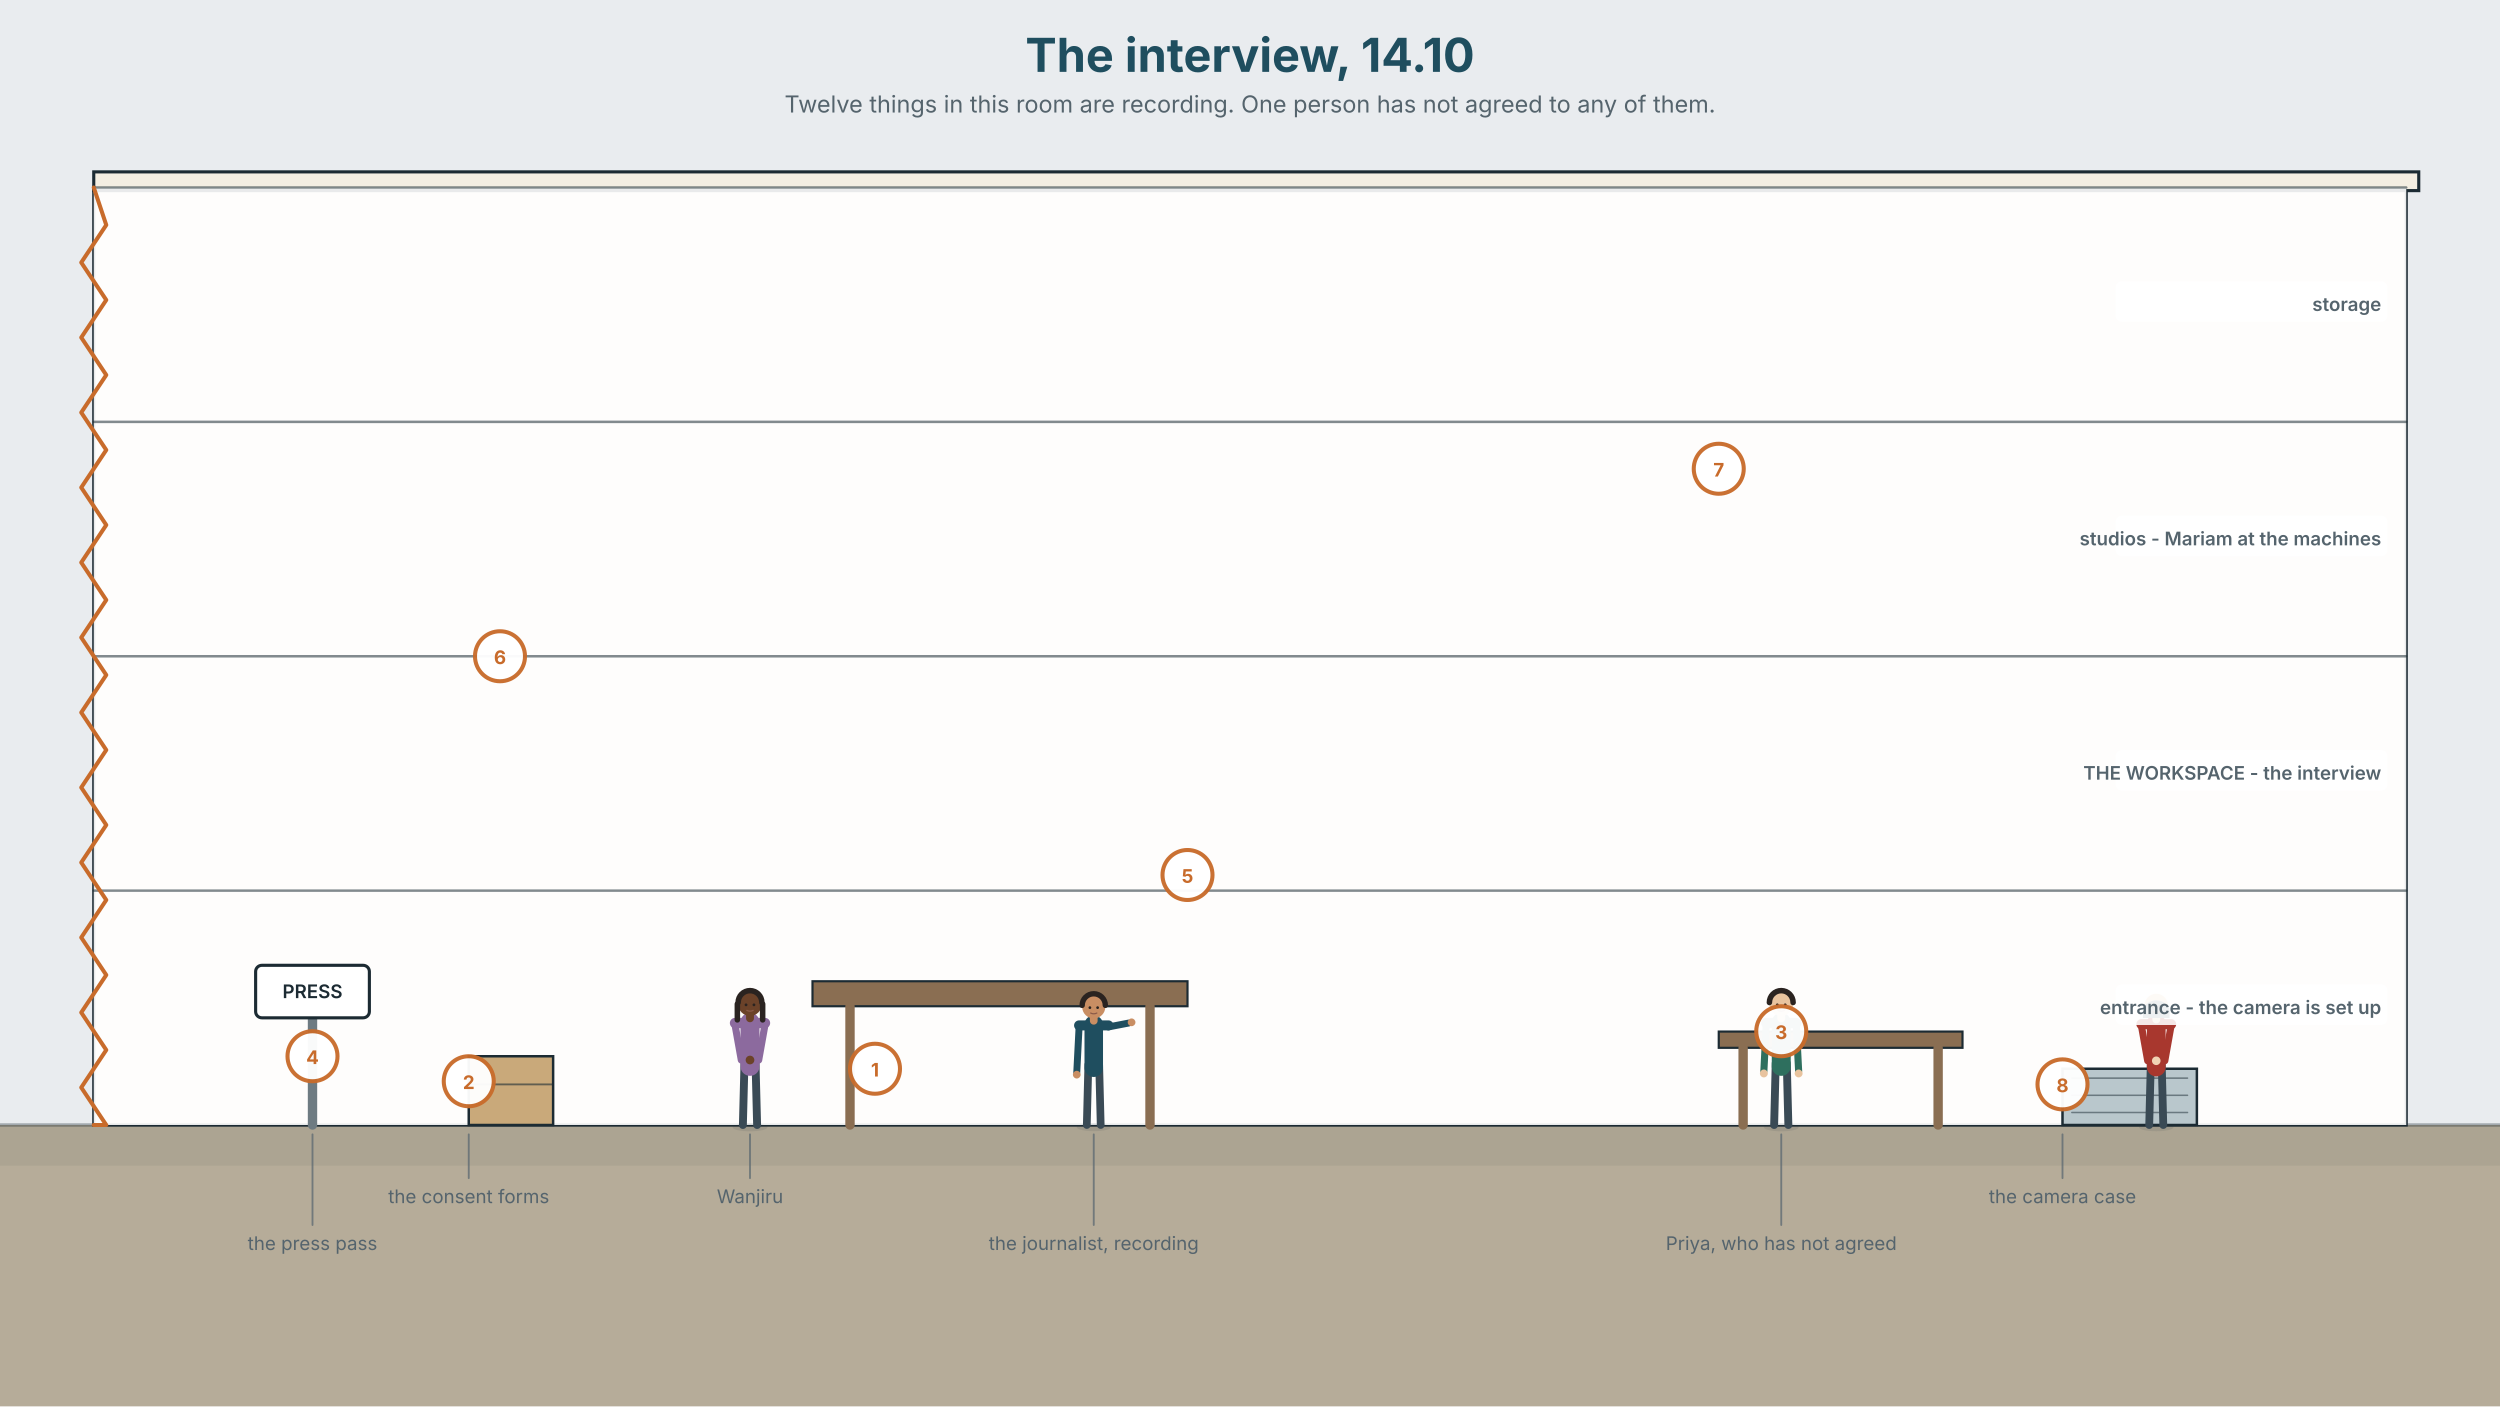
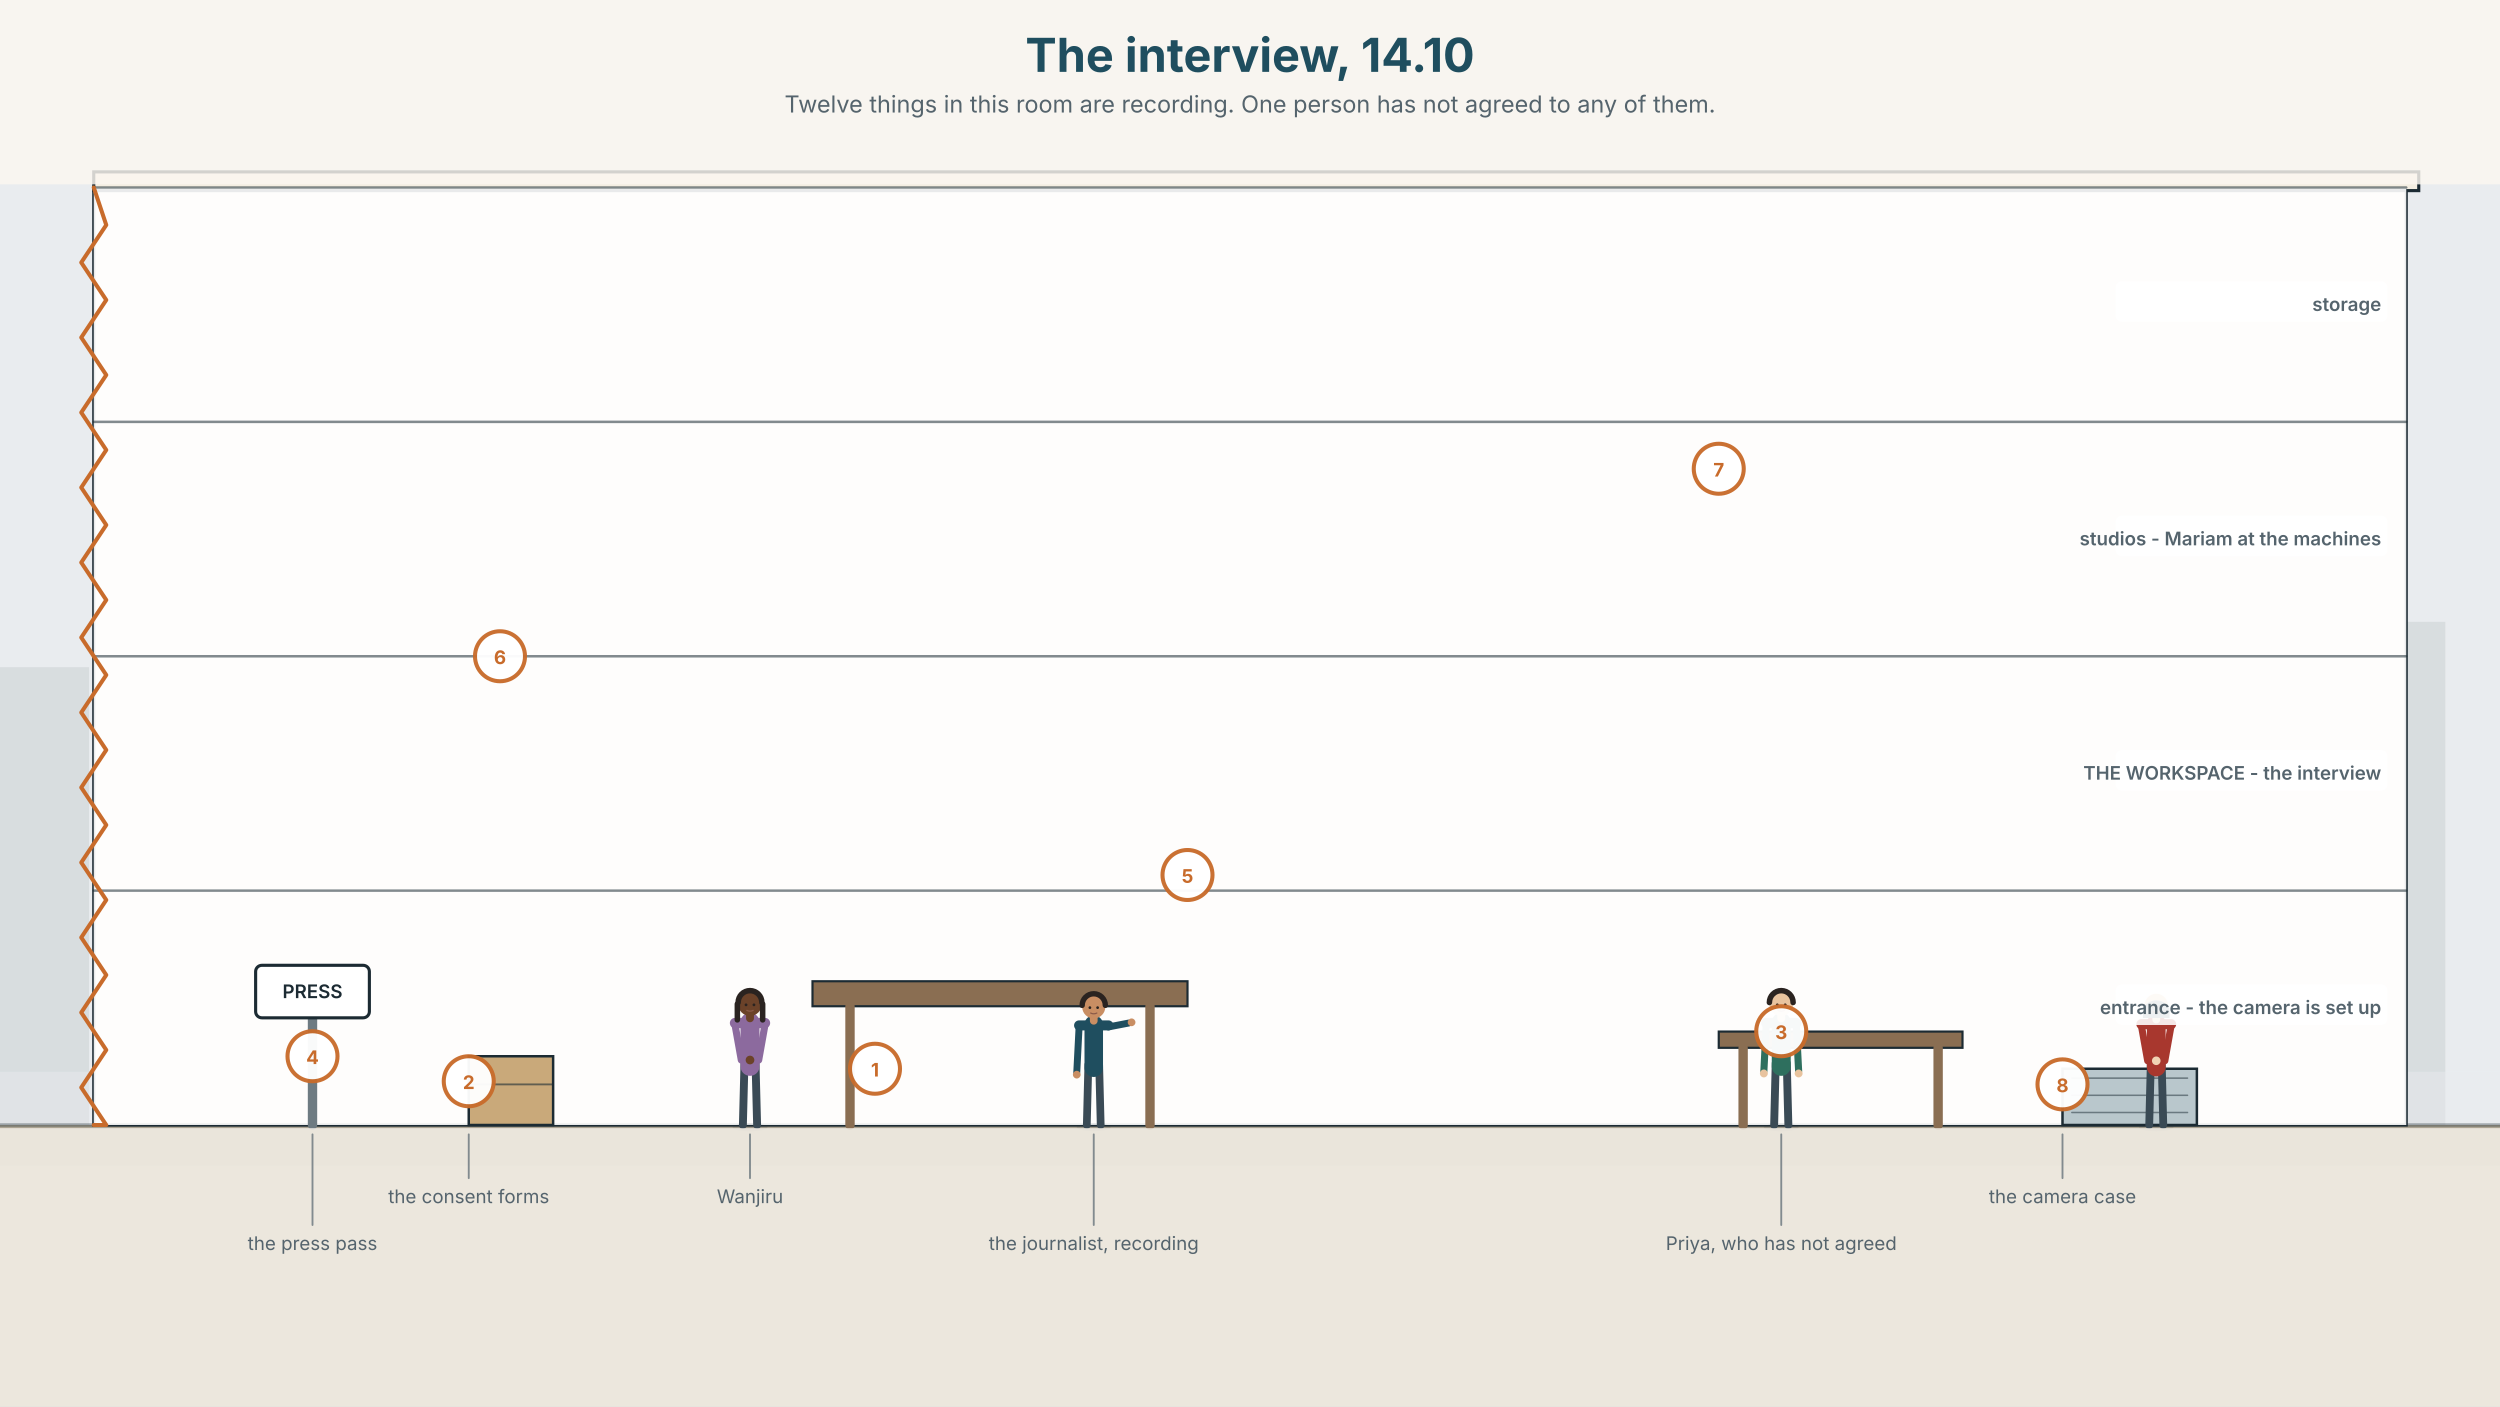
<svg xmlns="http://www.w3.org/2000/svg" width="1600" height="900" viewBox="0 0 1600 900">
  <g id="00_ground">
    <rect x="0" y="0" width="1600" height="900" rx="0" fill="#FBF7F0" />
  </g>
  <g id="10_context">
    <rect x="0" y="0" width="1600" height="720" rx="0" fill="#E9ECEF" />
+     <rect x="-40" y="427" width="97" height="293" rx="0" fill="#1C2B33" stroke="none" stroke-width="1.5" opacity="0.085" />
+     <rect x="84" y="459" width="134" height="261" rx="0" fill="#1C2B33" stroke="none" stroke-width="1.5" opacity="0.085" />
+     <rect x="258" y="491" width="171" height="229" rx="0" fill="#1C2B33" stroke="none" stroke-width="1.5" opacity="0.085" />
+     <rect x="300.75" y="475" width="51.3" height="16" rx="0" fill="#1C2B33" stroke="none" stroke-width="1.5" opacity="0.085" />
+     <rect x="482" y="523" width="208" height="197" rx="0" fill="#1C2B33" stroke="none" stroke-width="1.5" opacity="0.085" />
+     <rect x="716" y="555" width="95" height="165" rx="0" fill="#1C2B33" stroke="none" stroke-width="1.5" opacity="0.085" />
+     <rect x="850" y="587" width="132" height="133" rx="0" fill="#1C2B33" stroke="none" stroke-width="1.5" opacity="0.085" />
+     <rect x="883.0" y="571" width="39.6" height="16" rx="0" fill="#1C2B33" stroke="none" stroke-width="1.5" opacity="0.085" />
+     <rect x="1034" y="619" width="169" height="101" rx="0" fill="#1C2B33" stroke="none" stroke-width="1.5" opacity="0.085" />
+     <rect x="1228" y="651" width="206" height="69" rx="0" fill="#1C2B33" stroke="none" stroke-width="1.5" opacity="0.085" />
+     <rect x="1472" y="398" width="93" height="322" rx="0" fill="#1C2B33" stroke="none" stroke-width="1.5" opacity="0.085" />
+     <rect x="1495.25" y="382" width="27.9" height="16" rx="0" fill="#1C2B33" stroke="none" stroke-width="1.5" opacity="0.085" />
+     <rect x="1616" y="430" width="130" height="290" rx="0" fill="#1C2B33" stroke="none" stroke-width="1.5" opacity="0.085" />
+     <rect x="0" y="686" width="1600" height="34" rx="0" fill="#E9ECEF" opacity="0.45" />
    <rect x="0" y="720" width="1600" height="180" rx="0" fill="#B6AC99" />
    <rect x="0" y="720" width="1600" height="26" rx="0" fill="#1C2B33" opacity="0.07" />
    <line x1="0" y1="720" x2="1600" y2="720" stroke="#1C2B33" stroke-width="2.2" stroke-linecap="round" opacity="0.35" />
    <rect x="60" y="120" width="1480" height="600" rx="0" fill="#F4EEE2" stroke="#1C2B33" stroke-width="2" />
    <rect x="60" y="110" width="1488" height="12" rx="0" fill="#F4EEE2" stroke="#1C2B33" stroke-width="2" />
    <rect x="60" y="120" width="1480" height="600" rx="0" fill="#FFFFFF" opacity="0.9" />
    <line x1="60" y1="120" x2="1540" y2="120" stroke="#1C2B33" stroke-width="1.6" stroke-linecap="round" opacity="0.55" />
    <line x1="60" y1="270" x2="1540" y2="270" stroke="#1C2B33" stroke-width="1.6" stroke-linecap="round" opacity="0.55" />
    <line x1="60" y1="420" x2="1540" y2="420" stroke="#1C2B33" stroke-width="1.6" stroke-linecap="round" opacity="0.55" />
    <line x1="60" y1="570" x2="1540" y2="570" stroke="#1C2B33" stroke-width="1.6" stroke-linecap="round" opacity="0.55" />
    <path d="M 60 120 L 68 144 L 52 168 L 68 192 L 52 216 L 68 240 L 52 264 L 68 288 L 52 312 L 68 336 L 52 360 L 68 384 L 52 408 L 68 432 L 52 456 L 68 480 L 52 504 L 68 528 L 52 552 L 68 576 L 52 600 L 68 624 L 52 648 L 68 672 L 52 696 L 68 720 L 60 720" fill="none" stroke="#C86B2B" stroke-width="2.6" stroke-linecap="round" stroke-linejoin="round" />
  </g>
  <g id="20_subject">
    <rect x="520" y="628.0" width="240.0" height="16.0" rx="0" fill="#8A6E52" stroke="#1C2B33" stroke-width="1.4" />
    <line x1="544.0" y1="644.0" x2="544.0" y2="720" stroke="#8A6E52" stroke-width="6" stroke-linecap="round" />
    <line x1="736.0" y1="644.0" x2="736.0" y2="720" stroke="#8A6E52" stroke-width="6" stroke-linecap="round" />
    <rect x="1100" y="660.2" width="156.0" height="10.4" rx="0" fill="#8A6E52" stroke="#1C2B33" stroke-width="1.4" />
    <line x1="1115.6" y1="670.6" x2="1115.6" y2="720" stroke="#8A6E52" stroke-width="6" stroke-linecap="round" />
    <line x1="1240.4" y1="670.6" x2="1240.4" y2="720" stroke="#8A6E52" stroke-width="6" stroke-linecap="round" />
    <rect x="300" y="676.0" width="54.0" height="44.0" rx="0" fill="#C9A97A" stroke="#1C2B33" stroke-width="1.6" />
    <line x1="300" y1="694.0" x2="354.0" y2="694.0" stroke="#1C2B33" stroke-width="1.2" stroke-linecap="round" opacity="0.6" />
    <rect x="1320" y="684.0" width="86.0" height="36.0" rx="0" fill="#B9C7CC" stroke="#1C2B33" stroke-width="1.6" />
    <line x1="1326.0" y1="690.0" x2="1400.0" y2="690.0" stroke="#1C2B33" stroke-width="1" stroke-linecap="round" opacity="0.5" />
    <line x1="1326.0" y1="701.0" x2="1400.0" y2="701.0" stroke="#1C2B33" stroke-width="1" stroke-linecap="round" opacity="0.5" />
    <line x1="1326.0" y1="712.0" x2="1400.0" y2="712.0" stroke="#1C2B33" stroke-width="1" stroke-linecap="round" opacity="0.5" />
    <line x1="200" y1="720" x2="200" y2="650.0" stroke="#6E7B82" stroke-width="6" stroke-linecap="round" />
    <rect x="163.6" y="617.8" width="72.8" height="33.6" rx="4" fill="#FFFFFF" stroke="#1C2B33" stroke-width="2" />
    <text x="200" y="638.8" font-family="Inter, DejaVu Sans, sans-serif" font-size="12" fill="#1C2B33" text-anchor="middle" font-weight="600" font-style="normal">PRESS</text>
    <ellipse cx="480" cy="721.518" rx="11.129" ry="2.529" fill="#1C2B33" opacity="0.10" />
    <path d="M 475.447 720 L 476.459 680.44" fill="none" stroke="#3A4A55" stroke-width="5.059" stroke-linecap="round" stroke-linejoin="round" />
    <path d="M 484.553 720 L 483.541 680.44" fill="none" stroke="#3A4A55" stroke-width="5.059" stroke-linecap="round" stroke-linejoin="round" />
    <path d="M 480.0 654.235 L 480 682.464" fill="none" stroke="#8C6A9E" stroke-width="12.141" stroke-linecap="round" stroke-linejoin="round" />
    <path d="M 470.388 654.741 L 489.612 654.741" fill="none" stroke="#8C6A9E" stroke-width="6.576" stroke-linecap="round" stroke-linejoin="round" />
    <path d="M 470.388 655.753 L 474.435 678.416" fill="none" stroke="#8C6A9E" stroke-width="4.553" stroke-linecap="round" stroke-linejoin="round" />
    <path d="M 489.612 655.753 L 485.565 678.416" fill="none" stroke="#8C6A9E" stroke-width="4.553" stroke-linecap="round" stroke-linejoin="round" />
    <circle cx="480" cy="678.416" r="2.782" fill="#6B4229" />
    <path d="M 480.0 651.706 L 480.0 649.176" fill="none" stroke="#6B4229" stroke-width="5.059" stroke-linecap="round" stroke-linejoin="round" />
    <circle cx="480.0" cy="642.6" r="7.588" fill="#6B4229" />
    <path d="M 472.412 641.588 A 7.588 7.588 0 0 1 487.588 641.588" fill="none" stroke="#2A2320" stroke-width="3.541" stroke-linecap="round" stroke-linejoin="round" />
    <path d="M 471.906 642.6 L 471.906 652.718" fill="none" stroke="#2A2320" stroke-width="3.541" stroke-linecap="round" stroke-linejoin="round" />
    <path d="M 488.094 642.6 L 488.094 652.718" fill="none" stroke="#2A2320" stroke-width="3.541" stroke-linecap="round" stroke-linejoin="round" />
    <circle cx="477.471" cy="643.106" r="0.911" fill="#2A2320" />
    <circle cx="482.529" cy="643.106" r="0.911" fill="#2A2320" />
    <path d="M 477.976 646.647 Q 480.0 647.659 482.024 646.647" fill="none" stroke="#8A5A48" stroke-width="0.809" stroke-linecap="round" stroke-linejoin="round" />
    <ellipse cx="700" cy="721.482" rx="10.871" ry="2.471" fill="#1C2B33" opacity="0.10" />
    <path d="M 695.553 720 L 696.541 681.36" fill="none" stroke="#3A4A55" stroke-width="4.941" stroke-linecap="round" stroke-linejoin="round" />
    <path d="M 704.447 720 L 703.459 681.36" fill="none" stroke="#3A4A55" stroke-width="4.941" stroke-linecap="round" stroke-linejoin="round" />
    <path d="M 700.0 655.765 L 700 683.336" fill="none" stroke="#1F4E5F" stroke-width="11.859" stroke-linecap="round" stroke-linejoin="round" />
    <path d="M 690.612 656.259 L 709.388 656.259" fill="none" stroke="#1F4E5F" stroke-width="6.424" stroke-linecap="round" stroke-linejoin="round" />
    <path d="M 690.612 657.247 L 689.129 686.301" fill="none" stroke="#1F4E5F" stroke-width="4.447" stroke-linecap="round" stroke-linejoin="round" />
    <circle cx="689.129" cy="687.784" r="2.471" fill="#C98E63" />
    <path d="M 709.388 657.247 L 722.235 654.776" fill="none" stroke="#1F4E5F" stroke-width="4.447" stroke-linecap="round" stroke-linejoin="round" />
    <circle cx="724.212" cy="654.282" r="2.471" fill="#C98E63" />
    <path d="M 700.0 653.294 L 700.0 650.824" fill="none" stroke="#C98E63" stroke-width="4.941" stroke-linecap="round" stroke-linejoin="round" />
    <circle cx="700.0" cy="644.4" r="7.412" fill="#C98E63" />
    <path d="M 692.588 643.412 A 7.412 7.412 0 0 1 707.412 643.412" fill="none" stroke="#2A2320" stroke-width="3.459" stroke-linecap="round" stroke-linejoin="round" />
    <circle cx="697.529" cy="644.894" r="0.889" fill="#2A2320" />
    <circle cx="702.471" cy="644.894" r="0.889" fill="#2A2320" />
    <path d="M 698.024 648.353 Q 700.0 649.341 701.976 648.353" fill="none" stroke="#8A5A48" stroke-width="0.791" stroke-linecap="round" stroke-linejoin="round" />
    <ellipse cx="1140" cy="721.518" rx="11.129" ry="2.529" fill="#1C2B33" opacity="0.10" />
    <path d="M 1135.447 720 L 1136.459 680.44" fill="none" stroke="#3A4A55" stroke-width="5.059" stroke-linecap="round" stroke-linejoin="round" />
    <path d="M 1144.553 720 L 1143.541 680.44" fill="none" stroke="#3A4A55" stroke-width="5.059" stroke-linecap="round" stroke-linejoin="round" />
    <path d="M 1140.0 654.235 L 1140 682.464" fill="none" stroke="#2E6F5E" stroke-width="12.141" stroke-linecap="round" stroke-linejoin="round" />
    <path d="M 1130.388 654.741 L 1149.612 654.741" fill="none" stroke="#2E6F5E" stroke-width="6.576" stroke-linecap="round" stroke-linejoin="round" />
    <path d="M 1130.388 655.753 L 1128.871 685.499" fill="none" stroke="#2E6F5E" stroke-width="4.553" stroke-linecap="round" stroke-linejoin="round" />
    <circle cx="1128.871" cy="687.016" r="2.529" fill="#E8C39E" />
    <path d="M 1149.612 655.753 L 1151.129 685.499" fill="none" stroke="#2E6F5E" stroke-width="4.553" stroke-linecap="round" stroke-linejoin="round" />
    <circle cx="1151.129" cy="687.016" r="2.529" fill="#E8C39E" />
    <path d="M 1140.0 651.706 L 1140.0 649.176" fill="none" stroke="#E8C39E" stroke-width="5.059" stroke-linecap="round" stroke-linejoin="round" />
    <circle cx="1140.0" cy="642.6" r="7.588" fill="#E8C39E" />
    <path d="M 1132.412 641.588 A 7.588 7.588 0 0 1 1147.588 641.588" fill="none" stroke="#2A2320" stroke-width="3.541" stroke-linecap="round" stroke-linejoin="round" />
    <circle cx="1137.471" cy="643.106" r="0.911" fill="#2A2320" />
    <circle cx="1142.529" cy="643.106" r="0.911" fill="#2A2320" />
    <path d="M 1137.976 646.647 Q 1140.0 647.659 1142.024 646.647" fill="none" stroke="#8A5A48" stroke-width="0.809" stroke-linecap="round" stroke-linejoin="round" />
    <ellipse cx="1380" cy="721.5" rx="11.0" ry="2.5" fill="#1C2B33" opacity="0.10" />
    <path d="M 1375.5 720 L 1376.5 680.9" fill="none" stroke="#3A4A55" stroke-width="5.0" stroke-linecap="round" stroke-linejoin="round" />
    <path d="M 1384.5 720 L 1383.5 680.9" fill="none" stroke="#3A4A55" stroke-width="5.0" stroke-linecap="round" stroke-linejoin="round" />
    <path d="M 1380.0 655.0 L 1380 682.9" fill="none" stroke="#A8372E" stroke-width="12.0" stroke-linecap="round" stroke-linejoin="round" />
    <path d="M 1370.5 655.5 L 1389.5 655.5" fill="none" stroke="#A8372E" stroke-width="6.5" stroke-linecap="round" stroke-linejoin="round" />
    <path d="M 1370.5 656.5 L 1374.5 678.9" fill="none" stroke="#A8372E" stroke-width="4.5" stroke-linecap="round" stroke-linejoin="round" />
    <path d="M 1389.5 656.5 L 1385.5 678.9" fill="none" stroke="#A8372E" stroke-width="4.5" stroke-linecap="round" stroke-linejoin="round" />
    <circle cx="1380" cy="678.9" r="2.75" fill="#F0D3B4" />
    <path d="M 1380.0 652.5 L 1380.0 650.0" fill="none" stroke="#F0D3B4" stroke-width="5.0" stroke-linecap="round" stroke-linejoin="round" />
    <circle cx="1380.0" cy="643.5" r="7.5" fill="#F0D3B4" />
    <path d="M 1371.5 645.5 A 9.5 9.5 0 0 1 1388.5 645.5 L 1388.5 651.5 L 1371.5 651.5 Z" fill="#6B7F8C" stroke="none" stroke-width="1.5" stroke-linecap="round" stroke-linejoin="round" />
    <circle cx="1377.5" cy="644.0" r="0.9" fill="#2A2320" />
    <circle cx="1382.5" cy="644.0" r="0.9" fill="#2A2320" />
    <path d="M 1378.0 647.5 Q 1380.0 648.5 1382.0 647.5" fill="none" stroke="#8A5A48" stroke-width="0.8" stroke-linecap="round" stroke-linejoin="round" />
  </g>
  <g id="30_detail">
    <circle cx="560" cy="684" r="16" fill="#FFFFFF" stroke="#C86B2B" stroke-width="2.6" opacity="0.96" />
    <text x="560" y="689" font-family="Inter, DejaVu Sans, sans-serif" font-size="12" fill="#C86B2B" text-anchor="middle" font-weight="700" font-style="normal">1</text>
    <circle cx="300" cy="692" r="16" fill="#FFFFFF" stroke="#C86B2B" stroke-width="2.6" opacity="0.96" />
    <text x="300" y="697" font-family="Inter, DejaVu Sans, sans-serif" font-size="12" fill="#C86B2B" text-anchor="middle" font-weight="700" font-style="normal">2</text>
    <circle cx="1140" cy="660" r="16" fill="#FFFFFF" stroke="#C86B2B" stroke-width="2.6" opacity="0.96" />
    <text x="1140" y="665" font-family="Inter, DejaVu Sans, sans-serif" font-size="12" fill="#C86B2B" text-anchor="middle" font-weight="700" font-style="normal">3</text>
    <circle cx="200" cy="676" r="16" fill="#FFFFFF" stroke="#C86B2B" stroke-width="2.6" opacity="0.96" />
    <text x="200" y="681" font-family="Inter, DejaVu Sans, sans-serif" font-size="12" fill="#C86B2B" text-anchor="middle" font-weight="700" font-style="normal">4</text>
    <circle cx="760" cy="560" r="16" fill="#FFFFFF" stroke="#C86B2B" stroke-width="2.6" opacity="0.96" />
    <text x="760" y="565" font-family="Inter, DejaVu Sans, sans-serif" font-size="12" fill="#C86B2B" text-anchor="middle" font-weight="700" font-style="normal">5</text>
    <circle cx="320" cy="420" r="16" fill="#FFFFFF" stroke="#C86B2B" stroke-width="2.6" opacity="0.96" />
    <text x="320" y="425" font-family="Inter, DejaVu Sans, sans-serif" font-size="12" fill="#C86B2B" text-anchor="middle" font-weight="700" font-style="normal">6</text>
    <circle cx="1100" cy="300" r="16" fill="#FFFFFF" stroke="#C86B2B" stroke-width="2.6" opacity="0.96" />
    <text x="1100" y="305" font-family="Inter, DejaVu Sans, sans-serif" font-size="12" fill="#C86B2B" text-anchor="middle" font-weight="700" font-style="normal">7</text>
    <circle cx="1320" cy="694" r="16" fill="#FFFFFF" stroke="#C86B2B" stroke-width="2.6" opacity="0.96" />
    <text x="1320" y="699" font-family="Inter, DejaVu Sans, sans-serif" font-size="12" fill="#C86B2B" text-anchor="middle" font-weight="700" font-style="normal">8</text>
  </g>
  <g id="40_callouts">
+     <rect x="0" y="0" width="1600" height="118" rx="0" fill="#FBF7F0" opacity="0.82" />
+     <rect x="0" y="722" width="1600" height="178" rx="0" fill="#FBF7F0" opacity="0.78" />
    <text x="800.0" y="46" font-family="Inter, DejaVu Sans, sans-serif" font-size="30" fill="#1F4E5F" text-anchor="middle" font-weight="700" font-style="normal">The interview, 14.10</text>
    <text x="800.0" y="72" font-family="Inter, DejaVu Sans, sans-serif" font-size="15" fill="#55646D" text-anchor="middle" font-weight="400" font-style="normal">Twelve things in this room are recording. One person has not agreed to any of them.</text>
    <rect x="1354" y="180.0" width="174" height="26" rx="4" fill="#FFFFFF" opacity="0.88" />
    <text x="1524" y="199.0" font-family="Inter, DejaVu Sans, sans-serif" font-size="12" fill="#55646D" text-anchor="end" font-weight="600" font-style="normal">storage</text>
    <rect x="1354" y="330.0" width="174" height="26" rx="4" fill="#FFFFFF" opacity="0.88" />
    <text x="1524" y="349.0" font-family="Inter, DejaVu Sans, sans-serif" font-size="12" fill="#55646D" text-anchor="end" font-weight="600" font-style="normal">studios - Mariam at the machines</text>
    <rect x="1354" y="480.0" width="174" height="26" rx="4" fill="#FFFFFF" opacity="0.88" />
    <text x="1524" y="499.0" font-family="Inter, DejaVu Sans, sans-serif" font-size="12" fill="#55646D" text-anchor="end" font-weight="600" font-style="normal">THE WORKSPACE - the interview</text>
    <rect x="1354" y="630.0" width="174" height="26" rx="4" fill="#FFFFFF" opacity="0.88" />
    <text x="1524" y="649.0" font-family="Inter, DejaVu Sans, sans-serif" font-size="12" fill="#55646D" text-anchor="end" font-weight="600" font-style="normal">entrance - the camera is set up</text>
    <line x1="480" y1="726" x2="480" y2="754" stroke="#55646D" stroke-width="1.2" stroke-linecap="round" opacity="0.7" />
    <text x="480" y="770" font-family="Inter, DejaVu Sans, sans-serif" font-size="12" fill="#55646D" text-anchor="middle" font-weight="400" font-style="normal">Wanjiru</text>
    <line x1="700" y1="726" x2="700" y2="784" stroke="#55646D" stroke-width="1.2" stroke-linecap="round" opacity="0.7" />
    <text x="700" y="800" font-family="Inter, DejaVu Sans, sans-serif" font-size="12" fill="#55646D" text-anchor="middle" font-weight="400" font-style="normal">the journalist, recording</text>
    <line x1="300" y1="726" x2="300" y2="754" stroke="#55646D" stroke-width="1.2" stroke-linecap="round" opacity="0.7" />
    <text x="300" y="770" font-family="Inter, DejaVu Sans, sans-serif" font-size="12" fill="#55646D" text-anchor="middle" font-weight="400" font-style="normal">the consent forms</text>
    <line x1="1140" y1="726" x2="1140" y2="784" stroke="#55646D" stroke-width="1.2" stroke-linecap="round" opacity="0.7" />
    <text x="1140" y="800" font-family="Inter, DejaVu Sans, sans-serif" font-size="12" fill="#55646D" text-anchor="middle" font-weight="400" font-style="normal">Priya, who has not agreed</text>
    <line x1="1320" y1="726" x2="1320" y2="754" stroke="#55646D" stroke-width="1.2" stroke-linecap="round" opacity="0.7" />
    <text x="1320" y="770" font-family="Inter, DejaVu Sans, sans-serif" font-size="12" fill="#55646D" text-anchor="middle" font-weight="400" font-style="normal">the camera case</text>
    <line x1="200" y1="726" x2="200" y2="784" stroke="#55646D" stroke-width="1.2" stroke-linecap="round" opacity="0.7" />
    <text x="200" y="800" font-family="Inter, DejaVu Sans, sans-serif" font-size="12" fill="#55646D" text-anchor="middle" font-weight="400" font-style="normal">the press pass</text>
  </g>
</svg>
